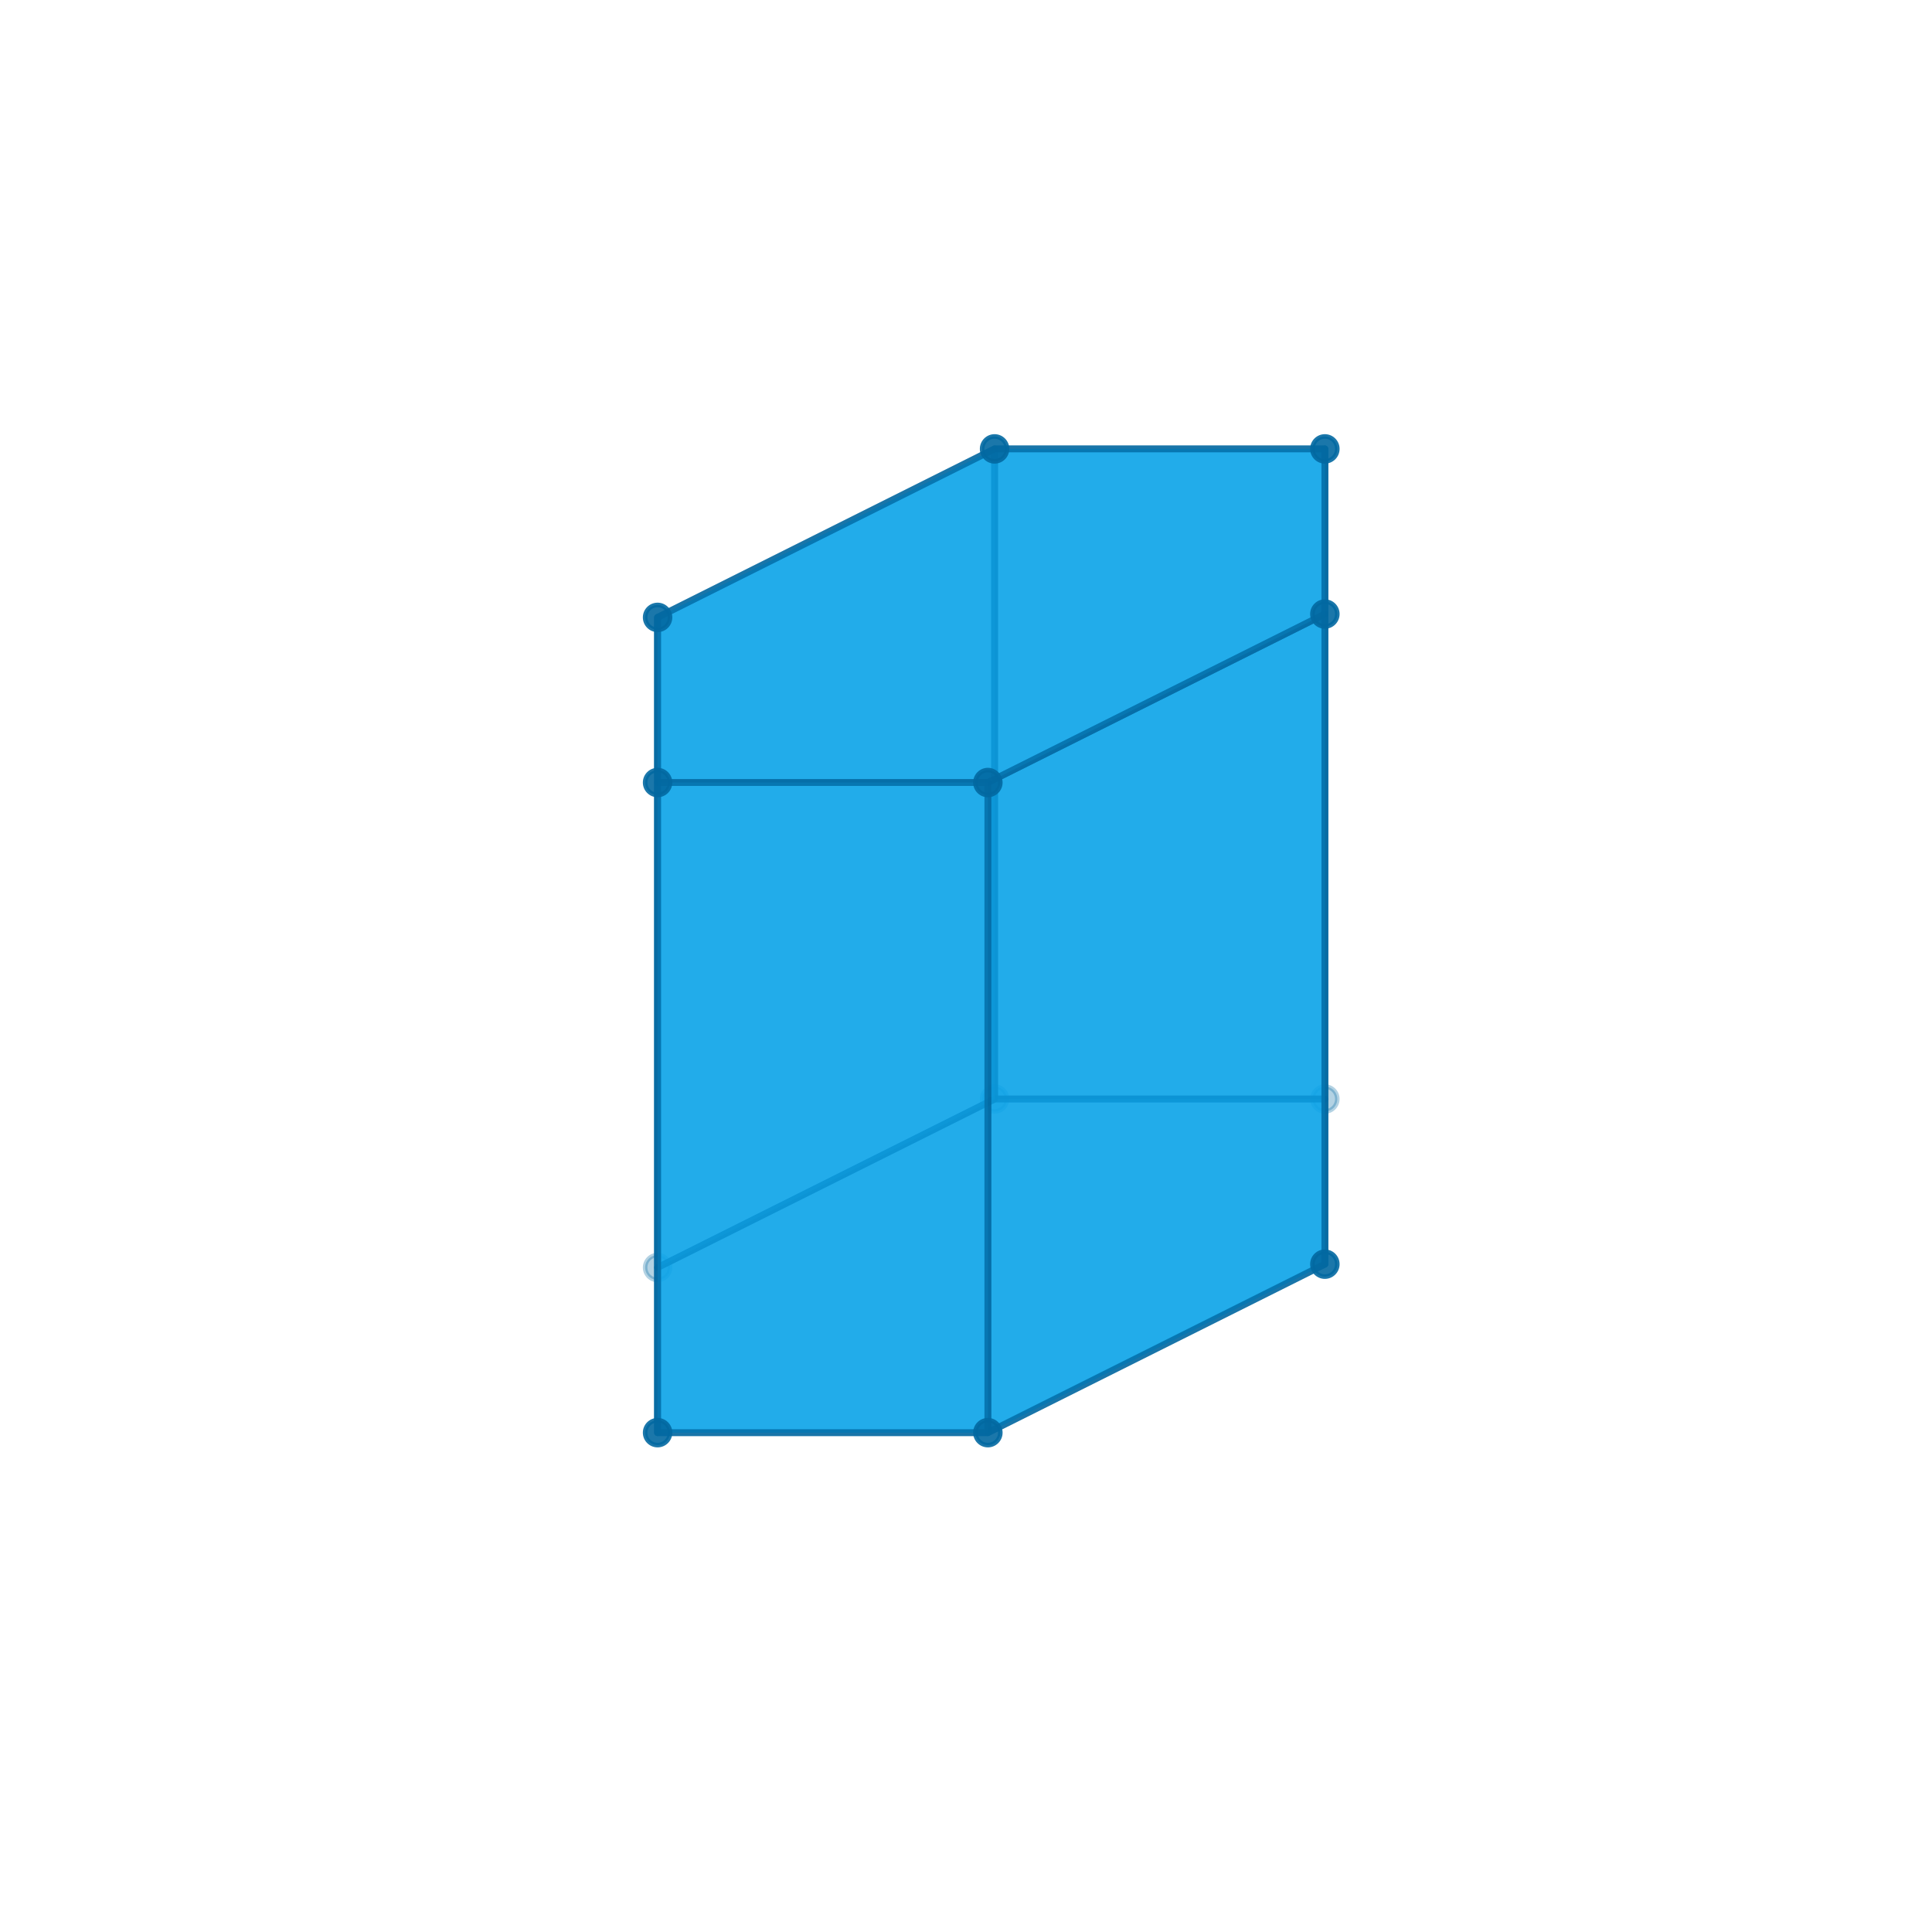
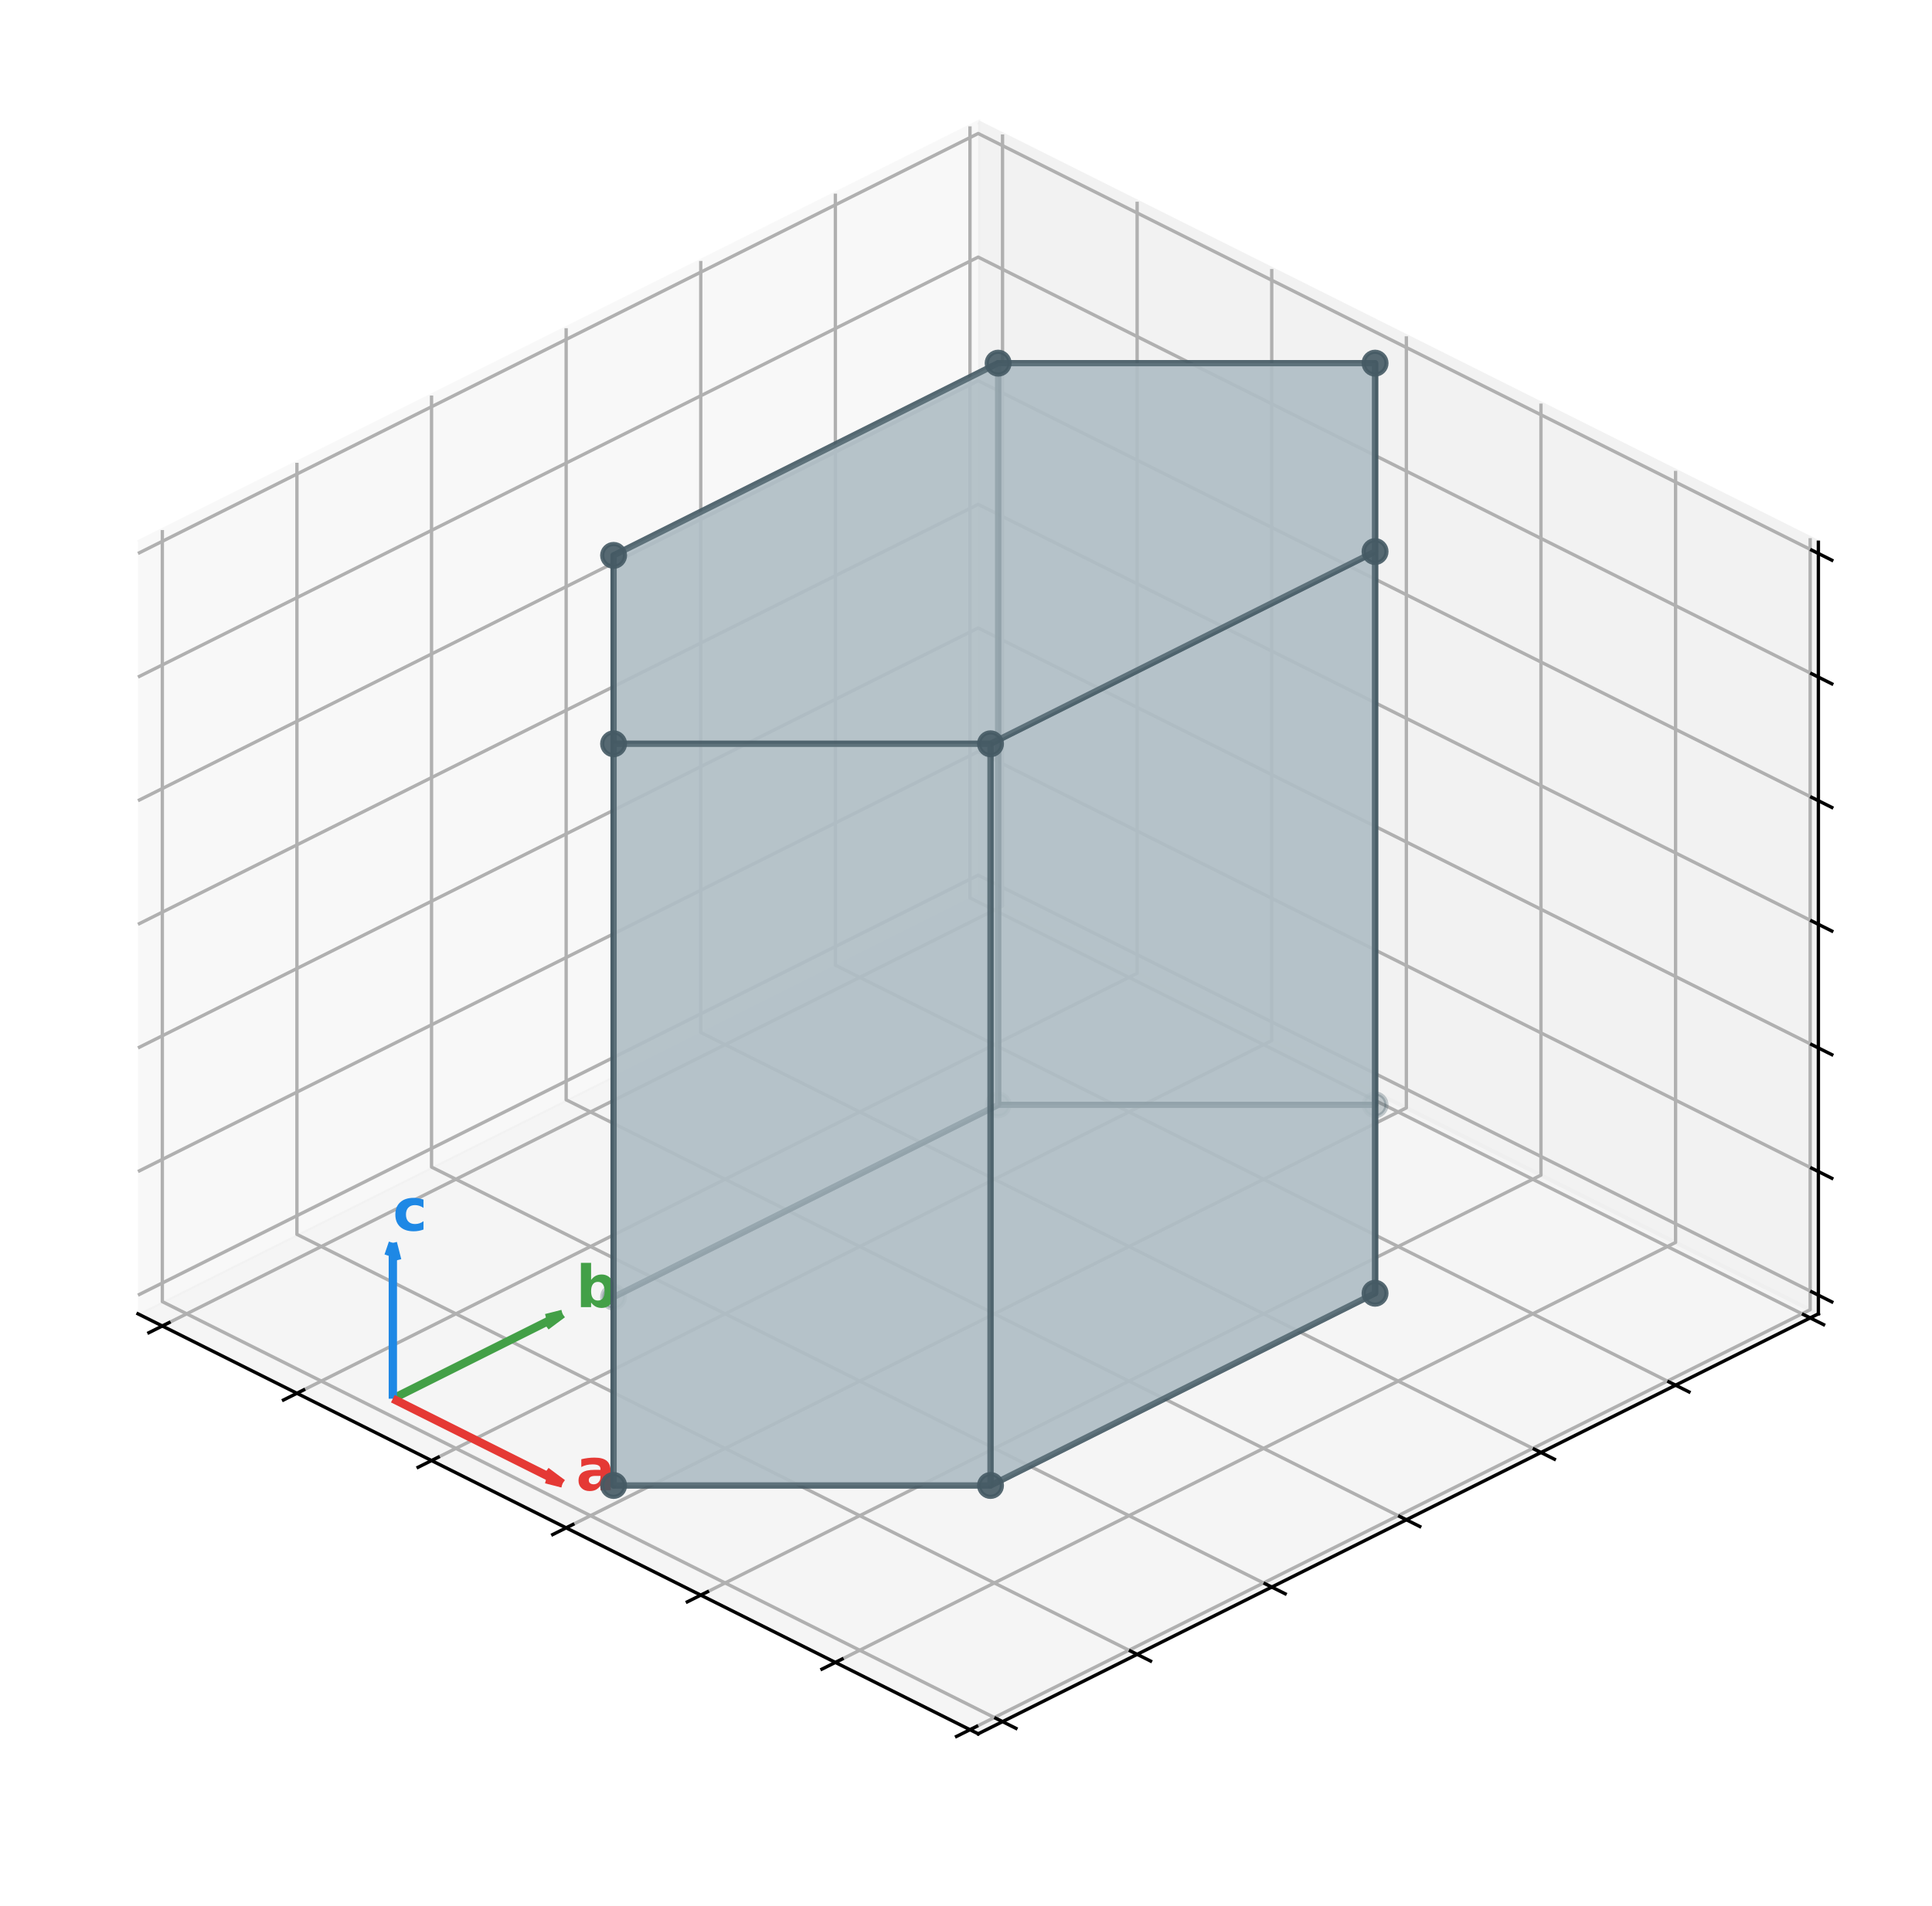
- <svg xmlns="http://www.w3.org/2000/svg" xmlns:xlink="http://www.w3.org/1999/xlink" width="424.8pt" height="424.8pt" viewBox="0 0 424.8 424.8" version="1.1">
+ <svg xmlns="http://www.w3.org/2000/svg" xmlns:xlink="http://www.w3.org/1999/xlink" width="464.059pt" height="457.92pt" viewBox="0 0 464.059 457.92" version="1.1">
  <defs>
    <style type="text/css">*{stroke-linejoin: round; stroke-linecap: butt}</style>
  </defs>
  <g id="figure_1">
    <g id="patch_1">
-       <path d="M 0 424.8  L 424.8 424.8  L 424.8 0  L 0 0  z " style="fill: #ffffff" />
+       <path d="M 0 457.92  L 464.059 457.92  L 464.059 0  L 0 0  z " style="fill: #ffffff" />
    </g>
    <g id="patch_2">
-       <path d="M 7.2 417.6  L 417.6 417.6  L 417.6 7.2  L 7.2 7.2  z " style="fill: #ffffff" />
+       <path d="M 7.2 450.72  L 450.72 450.72  L 450.72 7.2  L 7.2 7.2  z " style="fill: #ffffff" />
+     </g>
+     <g id="pane3d_1">
+       <g id="patch_3">
+         <path d="M 33.141 315.655  L 234.954 214.749  L 234.954 29.372  L 33.141 130.278  " style="fill: #f2f2f2; opacity: 0.5; stroke: #f2f2f2; stroke-linejoin: miter" />
+       </g>
+     </g>
+     <g id="pane3d_2">
+       <g id="patch_4">
+         <path d="M 234.954 214.749  L 436.766 315.655  L 436.766 130.278  L 234.954 29.372  " style="fill: #e6e6e6; opacity: 0.5; stroke: #e6e6e6; stroke-linejoin: miter" />
+       </g>
+     </g>
+     <g id="pane3d_3">
+       <g id="patch_5">
+         <path d="M 33.141 315.655  L 234.954 416.561  L 436.766 315.655  L 234.954 214.749  " style="fill: #ececec; opacity: 0.5; stroke: #ececec; stroke-linejoin: miter" />
+       </g>
+     </g>
+     <g id="grid3d_1">
+       <g id="Line3DCollection_1">
+         <path d="M 38.99 318.579  L 240.802 217.673  L 240.802 32.297  " style="fill: none; stroke: #b0b0b0; stroke-width: 0.8" />
+         <path d="M 71.323 334.745  L 273.135 233.839  L 273.135 48.463  " style="fill: none; stroke: #b0b0b0; stroke-width: 0.8" />
+         <path d="M 103.655 350.911  L 305.467 250.005  L 305.467 64.629  " style="fill: none; stroke: #b0b0b0; stroke-width: 0.8" />
+         <path d="M 135.987 367.078  L 337.8 266.172  L 337.8 80.795  " style="fill: none; stroke: #b0b0b0; stroke-width: 0.8" />
+         <path d="M 168.32 383.244  L 370.132 282.338  L 370.132 96.961  " style="fill: none; stroke: #b0b0b0; stroke-width: 0.8" />
+         <path d="M 200.652 399.41  L 402.464 298.504  L 402.464 113.128  " style="fill: none; stroke: #b0b0b0; stroke-width: 0.8" />
+         <path d="M 232.984 415.576  L 434.797 314.67  L 434.797 129.294  " style="fill: none; stroke: #b0b0b0; stroke-width: 0.8" />
+       </g>
+     </g>
+     <g id="grid3d_2">
+       <g id="Line3DCollection_2">
+         <path d="M 38.99 127.354  L 38.99 312.73  L 240.802 413.636  " style="fill: none; stroke: #b0b0b0; stroke-width: 0.8" />
+         <path d="M 71.323 111.188  L 71.323 296.564  L 273.135 397.47  " style="fill: none; stroke: #b0b0b0; stroke-width: 0.8" />
+         <path d="M 103.655 95.022  L 103.655 280.398  L 305.467 381.304  " style="fill: none; stroke: #b0b0b0; stroke-width: 0.8" />
+         <path d="M 135.987 78.855  L 135.987 264.232  L 337.8 365.138  " style="fill: none; stroke: #b0b0b0; stroke-width: 0.8" />
+         <path d="M 168.32 62.689  L 168.32 248.065  L 370.132 348.971  " style="fill: none; stroke: #b0b0b0; stroke-width: 0.8" />
+         <path d="M 200.652 46.523  L 200.652 231.899  L 402.464 332.805  " style="fill: none; stroke: #b0b0b0; stroke-width: 0.8" />
+         <path d="M 232.984 30.357  L 232.984 215.733  L 434.797 316.639  " style="fill: none; stroke: #b0b0b0; stroke-width: 0.8" />
+       </g>
+     </g>
+     <g id="grid3d_3">
+       <g id="Line3DCollection_3">
+         <path d="M 436.766 311.173  L 234.954 210.267  L 33.141 311.173  " style="fill: none; stroke: #b0b0b0; stroke-width: 0.8" />
+         <path d="M 436.766 281.474  L 234.954 180.568  L 33.141 281.474  " style="fill: none; stroke: #b0b0b0; stroke-width: 0.8" />
+         <path d="M 436.766 251.775  L 234.954 150.869  L 33.141 251.775  " style="fill: none; stroke: #b0b0b0; stroke-width: 0.8" />
+         <path d="M 436.766 222.076  L 234.954 121.169  L 33.141 222.076  " style="fill: none; stroke: #b0b0b0; stroke-width: 0.8" />
+         <path d="M 436.766 192.376  L 234.954 91.47  L 33.141 192.376  " style="fill: none; stroke: #b0b0b0; stroke-width: 0.8" />
+         <path d="M 436.766 162.677  L 234.954 61.771  L 33.141 162.677  " style="fill: none; stroke: #b0b0b0; stroke-width: 0.8" />
+         <path d="M 436.766 132.978  L 234.954 32.072  L 33.141 132.978  " style="fill: none; stroke: #b0b0b0; stroke-width: 0.8" />
+       </g>
+     </g>
+     <g id="axis3d_1">
+       <g id="line2d_1">
+         <path d="M 33.141 315.655  L 234.954 416.561  " style="fill: none; stroke: #000000; stroke-width: 0.8; stroke-linecap: square" />
+       </g>
+       <g id="xtick_1">
+         <g id="line2d_2">
+           <path d="M 40.605 317.772  L 35.761 320.194  " style="fill: none; stroke: #000000; stroke-width: 0.8; stroke-linecap: square" />
+         </g>
+       </g>
+       <g id="xtick_2">
+         <g id="line2d_3">
+           <path d="M 72.937 333.938  L 68.094 336.36  " style="fill: none; stroke: #000000; stroke-width: 0.8; stroke-linecap: square" />
+         </g>
+       </g>
+       <g id="xtick_3">
+         <g id="line2d_4">
+           <path d="M 105.27 350.104  L 100.426 352.526  " style="fill: none; stroke: #000000; stroke-width: 0.8; stroke-linecap: square" />
+         </g>
+       </g>
+       <g id="xtick_4">
+         <g id="line2d_5">
+           <path d="M 137.602 366.27  L 132.758 368.692  " style="fill: none; stroke: #000000; stroke-width: 0.8; stroke-linecap: square" />
+         </g>
+       </g>
+       <g id="xtick_5">
+         <g id="line2d_6">
+           <path d="M 169.934 382.437  L 165.091 384.858  " style="fill: none; stroke: #000000; stroke-width: 0.8; stroke-linecap: square" />
+         </g>
+       </g>
+       <g id="xtick_6">
+         <g id="line2d_7">
+           <path d="M 202.267 398.603  L 197.423 401.024  " style="fill: none; stroke: #000000; stroke-width: 0.8; stroke-linecap: square" />
+         </g>
+       </g>
+       <g id="xtick_7">
+         <g id="line2d_8">
+           <path d="M 234.599 414.769  L 229.755 417.191  " style="fill: none; stroke: #000000; stroke-width: 0.8; stroke-linecap: square" />
+         </g>
+       </g>
+     </g>
+     <g id="axis3d_2">
+       <g id="line2d_9">
+         <path d="M 436.766 315.655  L 234.954 416.561  " style="fill: none; stroke: #000000; stroke-width: 0.8; stroke-linecap: square" />
+       </g>
+       <g id="xtick_8">
+         <g id="line2d_10">
+           <path d="M 239.188 412.829  L 244.031 415.251  " style="fill: none; stroke: #000000; stroke-width: 0.8; stroke-linecap: square" />
+         </g>
+       </g>
+       <g id="xtick_9">
+         <g id="line2d_11">
+           <path d="M 271.52 396.663  L 276.364 399.085  " style="fill: none; stroke: #000000; stroke-width: 0.8; stroke-linecap: square" />
+         </g>
+       </g>
+       <g id="xtick_10">
+         <g id="line2d_12">
+           <path d="M 303.853 380.497  L 308.696 382.918  " style="fill: none; stroke: #000000; stroke-width: 0.8; stroke-linecap: square" />
+         </g>
+       </g>
+       <g id="xtick_11">
+         <g id="line2d_13">
+           <path d="M 336.185 364.33  L 341.028 366.752  " style="fill: none; stroke: #000000; stroke-width: 0.8; stroke-linecap: square" />
+         </g>
+       </g>
+       <g id="xtick_12">
+         <g id="line2d_14">
+           <path d="M 368.517 348.164  L 373.361 350.586  " style="fill: none; stroke: #000000; stroke-width: 0.8; stroke-linecap: square" />
+         </g>
+       </g>
+       <g id="xtick_13">
+         <g id="line2d_15">
+           <path d="M 400.85 331.998  L 405.693 334.42  " style="fill: none; stroke: #000000; stroke-width: 0.8; stroke-linecap: square" />
+         </g>
+       </g>
+       <g id="xtick_14">
+         <g id="line2d_16">
+           <path d="M 433.182 315.832  L 438.026 318.254  " style="fill: none; stroke: #000000; stroke-width: 0.8; stroke-linecap: square" />
+         </g>
+       </g>
+     </g>
+     <g id="axis3d_3">
+       <g id="line2d_17">
+         <path d="M 436.766 315.655  L 436.766 130.278  " style="fill: none; stroke: #000000; stroke-width: 0.8; stroke-linecap: square" />
+       </g>
+       <g id="xtick_15">
+         <g id="line2d_18">
+           <path d="M 435.151 310.366  L 439.995 312.788  " style="fill: none; stroke: #000000; stroke-width: 0.8; stroke-linecap: square" />
+         </g>
+       </g>
+       <g id="xtick_16">
+         <g id="line2d_19">
+           <path d="M 435.151 280.667  L 439.995 283.088  " style="fill: none; stroke: #000000; stroke-width: 0.8; stroke-linecap: square" />
+         </g>
+       </g>
+       <g id="xtick_17">
+         <g id="line2d_20">
+           <path d="M 435.151 250.967  L 439.995 253.389  " style="fill: none; stroke: #000000; stroke-width: 0.8; stroke-linecap: square" />
+         </g>
+       </g>
+       <g id="xtick_18">
+         <g id="line2d_21">
+           <path d="M 435.151 221.268  L 439.995 223.69  " style="fill: none; stroke: #000000; stroke-width: 0.8; stroke-linecap: square" />
+         </g>
+       </g>
+       <g id="xtick_19">
+         <g id="line2d_22">
+           <path d="M 435.151 191.569  L 439.995 193.991  " style="fill: none; stroke: #000000; stroke-width: 0.8; stroke-linecap: square" />
+         </g>
+       </g>
+       <g id="xtick_20">
+         <g id="line2d_23">
+           <path d="M 435.151 161.87  L 439.995 164.292  " style="fill: none; stroke: #000000; stroke-width: 0.8; stroke-linecap: square" />
+         </g>
+       </g>
+       <g id="xtick_21">
+         <g id="line2d_24">
+           <path d="M 435.151 132.171  L 439.995 134.593  " style="fill: none; stroke: #000000; stroke-width: 0.8; stroke-linecap: square" />
+         </g>
+       </g>
    </g>
    <g id="axes_1">
      <g id="Path3DCollection_1">
        <defs>
-           <path id="C0_0_a5baf1a640" d="M 0 2.739  C 0.726 2.739 1.423 2.45 1.936 1.936  C 2.45 1.423 2.739 0.726 2.739 -0  C 2.739 -0.726 2.45 -1.423 1.936 -1.936  C 1.423 -2.45 0.726 -2.739 0 -2.739  C -0.726 -2.739 -1.423 -2.45 -1.936 -1.936  C -2.45 -1.423 -2.739 -0.726 -2.739 0  C -2.739 0.726 -2.45 1.423 -1.936 1.936  C -1.423 2.45 -0.726 2.739 0 2.739  z " />
+           <path id="C0_0_50c6ed2f07" d="M 0 2.739  C 0.726 2.739 1.423 2.45 1.936 1.936  C 2.45 1.423 2.739 0.726 2.739 -0  C 2.739 -0.726 2.45 -1.423 1.936 -1.936  C 1.423 -2.45 0.726 -2.739 0 -2.739  C -0.726 -2.739 -1.423 -2.45 -1.936 -1.936  C -2.45 -1.423 -2.739 -0.726 -2.739 0  C -2.739 0.726 -2.45 1.423 -1.936 1.936  C -1.423 2.45 -0.726 2.739 0 2.739  z " />
        </defs>
-         <g clip-path="url(#p3b824f72e9)">
-           <use xlink:href="#C0_0_a5baf1a640" x="218.683" y="241.647" style="fill: #0369a1; fill-opacity: 0.3; stroke: #0369a1; stroke-opacity: 0.3" />
-         </g>
-         <g clip-path="url(#p3b824f72e9)">
-           <use xlink:href="#C0_0_a5baf1a640" x="291.305" y="241.647" style="fill: #0369a1; fill-opacity: 0.3; stroke: #0369a1; stroke-opacity: 0.3" />
-         </g>
-         <g clip-path="url(#p3b824f72e9)">
-           <use xlink:href="#C0_0_a5baf1a640" x="144.587" y="278.695" style="fill: #0369a1; fill-opacity: 0.3; stroke: #0369a1; stroke-opacity: 0.3" />
-         </g>
+         <g clip-path="url(#p0e32ff274b)">
+           <use xlink:href="#C0_0_50c6ed2f07" x="239.753" y="265.448" style="fill: #455a64; fill-opacity: 0.3; stroke: #455a64; stroke-opacity: 0.3" />
+         </g>
+         <g clip-path="url(#p0e32ff274b)">
+           <use xlink:href="#C0_0_50c6ed2f07" x="330.283" y="265.448" style="fill: #455a64; fill-opacity: 0.3; stroke: #455a64; stroke-opacity: 0.3" />
+         </g>
+         <g clip-path="url(#p0e32ff274b)">
+           <use xlink:href="#C0_0_50c6ed2f07" x="147.384" y="311.633" style="fill: #455a64; fill-opacity: 0.3; stroke: #455a64; stroke-opacity: 0.3" />
+         </g>
+       </g>
+       <g id="text_1">
+         <g style="fill: #e53935" transform="translate(138.3565 358.0461) scale(0.14 -0.14)">
+           <defs>
+             <path id="DejaVuSans-Bold-61" d="M 2106 1575  Q 1756 1575 1579 1456  Q 1403 1338 1403 1106  Q 1403 894 1545 773  Q 1688 653 1941 653  Q 2256 653 2472 879  Q 2688 1106 2688 1447  L 2688 1575  L 2106 1575  z M 3816 1997  L 3816 0  L 2688 0  L 2688 519  Q 2463 200 2181 54  Q 1900 -91 1497 -91  Q 953 -91 614 226  Q 275 544 275 1050  Q 275 1666 698 1953  Q 1122 2241 2028 2241  L 2688 2241  L 2688 2328  Q 2688 2594 2478 2717  Q 2269 2841 1825 2841  Q 1466 2841 1156 2769  Q 847 2697 581 2553  L 581 3406  Q 941 3494 1303 3539  Q 1666 3584 2028 3584  Q 2975 3584 3395 3211  Q 3816 2838 3816 1997  z " transform="scale(0.015625)" />
+           </defs>
+           <use xlink:href="#DejaVuSans-Bold-61" />
+         </g>
+       </g>
+       <g id="text_2">
+         <g style="fill: #43a047" transform="translate(138.3565 314.0482) scale(0.14 -0.14)">
+           <defs>
+             <path id="DejaVuSans-Bold-62" d="M 2400 722  Q 2759 722 2948 984  Q 3138 1247 3138 1747  Q 3138 2247 2948 2509  Q 2759 2772 2400 2772  Q 2041 2772 1848 2508  Q 1656 2244 1656 1747  Q 1656 1250 1848 986  Q 2041 722 2400 722  z M 1656 2988  Q 1888 3294 2169 3439  Q 2450 3584 2816 3584  Q 3463 3584 3878 3070  Q 4294 2556 4294 1747  Q 4294 938 3878 423  Q 3463 -91 2816 -91  Q 2450 -91 2169 54  Q 1888 200 1656 506  L 1656 0  L 538 0  L 538 4863  L 1656 4863  L 1656 2988  z " transform="scale(0.015625)" />
+           </defs>
+           <use xlink:href="#DejaVuSans-Bold-62" />
+         </g>
+       </g>
+       <g id="text_3">
+         <g style="fill: #1e88e5" transform="translate(94.35862 295.6325) scale(0.14 -0.14)">
+           <defs>
+             <path id="DejaVuSans-Bold-63" d="M 3366 3391  L 3366 2478  Q 3138 2634 2908 2709  Q 2678 2784 2431 2784  Q 1963 2784 1702 2511  Q 1441 2238 1441 1747  Q 1441 1256 1702 982  Q 1963 709 2431 709  Q 2694 709 2930 787  Q 3166 866 3366 1019  L 3366 103  Q 3103 6 2833 -42  Q 2563 -91 2291 -91  Q 1344 -91 809 395  Q 275 881 275 1747  Q 275 2613 809 3098  Q 1344 3584 2291 3584  Q 2566 3584 2833 3536  Q 3100 3488 3366 3391  z " transform="scale(0.015625)" />
+           </defs>
+           <use xlink:href="#DejaVuSans-Bold-63" />
+         </g>
+       </g>
+       <g id="Line3DCollection_4">
+         <path d="M 135.097 315.678  L 94.359 336.047  " clip-path="url(#p0e32ff274b)" style="fill: none; stroke: #43a047; stroke-width: 2" />
+         <path d="M 135.097 315.678  L 131.162 318.614  " clip-path="url(#p0e32ff274b)" style="fill: none; stroke: #43a047; stroke-width: 2" />
+         <path d="M 135.097 315.678  L 131.162 316.677  " clip-path="url(#p0e32ff274b)" style="fill: none; stroke: #43a047; stroke-width: 2" />
+       </g>
+       <g id="Line3DCollection_5">
+         <path d="M 94.359 298.626  L 94.359 336.047  " clip-path="url(#p0e32ff274b)" style="fill: none; stroke: #1e88e5; stroke-width: 2" />
+         <path d="M 94.359 298.626  L 93.304 301.714  " clip-path="url(#p0e32ff274b)" style="fill: none; stroke: #1e88e5; stroke-width: 2" />
+         <path d="M 94.359 298.626  L 95.413 302.768  " clip-path="url(#p0e32ff274b)" style="fill: none; stroke: #1e88e5; stroke-width: 2" />
+       </g>
+       <g id="Line3DCollection_6">
+         <path d="M 135.097 356.417  L 94.359 336.047  " clip-path="url(#p0e32ff274b)" style="fill: none; stroke: #e53935; stroke-width: 2" />
+         <path d="M 135.097 356.417  L 131.162 355.418  " clip-path="url(#p0e32ff274b)" style="fill: none; stroke: #e53935; stroke-width: 2" />
+         <path d="M 135.097 356.417  L 131.162 353.48  " clip-path="url(#p0e32ff274b)" style="fill: none; stroke: #e53935; stroke-width: 2" />
      </g>
      <g id="Poly3DCollection_1">
-         <path d="M 291.305 98.702  L 291.305 241.647  L 218.683 241.647  L 218.683 98.702  z " clip-path="url(#p3b824f72e9)" style="fill: #0ea5e9; fill-opacity: 0.7; stroke: #0369a1; stroke-opacity: 0.7; stroke-width: 1.5" />
-         <path d="M 291.305 241.647  L 291.305 277.958  L 217.209 315.006  L 144.587 315.006  L 144.587 278.695  L 218.683 241.647  z " clip-path="url(#p3b824f72e9)" style="fill: #0ea5e9; fill-opacity: 0.7; stroke: #0369a1; stroke-opacity: 0.7; stroke-width: 1.5" />
-         <path d="M 291.305 135.013  L 291.305 277.958  L 291.305 241.647  L 291.305 98.702  z " clip-path="url(#p3b824f72e9)" style="fill: #0ea5e9; fill-opacity: 0.7; stroke: #0369a1; stroke-opacity: 0.7; stroke-width: 1.5" />
-         <path d="M 218.683 241.647  L 144.587 278.695  L 144.587 135.751  L 218.683 98.702  z " clip-path="url(#p3b824f72e9)" style="fill: #0ea5e9; fill-opacity: 0.7; stroke: #0369a1; stroke-opacity: 0.7; stroke-width: 1.5" />
-         <path d="M 217.209 172.061  L 217.209 315.006  L 291.305 277.958  L 291.305 135.013  z " clip-path="url(#p3b824f72e9)" style="fill: #0ea5e9; fill-opacity: 0.7; stroke: #0369a1; stroke-opacity: 0.7; stroke-width: 1.5" />
-         <path d="M 144.587 135.751  L 144.587 278.695  L 144.587 315.006  L 144.587 172.061  z " clip-path="url(#p3b824f72e9)" style="fill: #0ea5e9; fill-opacity: 0.7; stroke: #0369a1; stroke-opacity: 0.7; stroke-width: 1.5" />
-         <path d="M 218.683 98.702  L 144.587 135.751  L 144.587 172.061  L 217.209 172.061  L 291.305 135.013  L 291.305 98.702  z " clip-path="url(#p3b824f72e9)" style="fill: #0ea5e9; fill-opacity: 0.7; stroke: #0369a1; stroke-opacity: 0.7; stroke-width: 1.5" />
-         <path d="M 144.587 172.061  L 144.587 315.006  L 217.209 315.006  L 217.209 172.061  z " clip-path="url(#p3b824f72e9)" style="fill: #0ea5e9; fill-opacity: 0.7; stroke: #0369a1; stroke-opacity: 0.7; stroke-width: 1.5" />
+         <path d="M 330.283 87.253  L 330.283 265.448  L 239.753 265.448  L 239.753 87.253  z " clip-path="url(#p0e32ff274b)" style="fill: #b0bec5; fill-opacity: 0.7; stroke: #455a64; stroke-opacity: 0.7; stroke-width: 1.5" />
+         <path d="M 330.283 265.448  L 330.283 310.713  L 237.914 356.898  L 147.384 356.898  L 147.384 311.633  L 239.753 265.448  z " clip-path="url(#p0e32ff274b)" style="fill: #b0bec5; fill-opacity: 0.7; stroke: #455a64; stroke-opacity: 0.7; stroke-width: 1.5" />
+         <path d="M 330.283 132.518  L 330.283 310.713  L 330.283 265.448  L 330.283 87.253  z " clip-path="url(#p0e32ff274b)" style="fill: #b0bec5; fill-opacity: 0.7; stroke: #455a64; stroke-opacity: 0.7; stroke-width: 1.5" />
+         <path d="M 239.753 265.448  L 147.384 311.633  L 147.384 133.438  L 239.753 87.253  z " clip-path="url(#p0e32ff274b)" style="fill: #b0bec5; fill-opacity: 0.7; stroke: #455a64; stroke-opacity: 0.7; stroke-width: 1.5" />
+         <path d="M 237.914 178.703  L 237.914 356.898  L 330.283 310.713  L 330.283 132.518  z " clip-path="url(#p0e32ff274b)" style="fill: #b0bec5; fill-opacity: 0.7; stroke: #455a64; stroke-opacity: 0.7; stroke-width: 1.5" />
+         <path d="M 147.384 133.438  L 147.384 311.633  L 147.384 356.898  L 147.384 178.703  z " clip-path="url(#p0e32ff274b)" style="fill: #b0bec5; fill-opacity: 0.7; stroke: #455a64; stroke-opacity: 0.7; stroke-width: 1.5" />
+         <path d="M 239.753 87.253  L 147.384 133.438  L 147.384 178.703  L 237.914 178.703  L 330.283 132.518  L 330.283 87.253  z " clip-path="url(#p0e32ff274b)" style="fill: #b0bec5; fill-opacity: 0.7; stroke: #455a64; stroke-opacity: 0.7; stroke-width: 1.5" />
+         <path d="M 147.384 178.703  L 147.384 356.898  L 237.914 356.898  L 237.914 178.703  z " clip-path="url(#p0e32ff274b)" style="fill: #b0bec5; fill-opacity: 0.7; stroke: #455a64; stroke-opacity: 0.7; stroke-width: 1.5" />
      </g>
      <g id="Path3DCollection_2">
        <defs>
-           <path id="C1_0_c2ce5f7602" d="M 0 2.739  C 0.726 2.739 1.423 2.45 1.936 1.936  C 2.45 1.423 2.739 0.726 2.739 -0  C 2.739 -0.726 2.45 -1.423 1.936 -1.936  C 1.423 -2.45 0.726 -2.739 0 -2.739  C -0.726 -2.739 -1.423 -2.45 -1.936 -1.936  C -2.45 -1.423 -2.739 -0.726 -2.739 0  C -2.739 0.726 -2.45 1.423 -1.936 1.936  C -1.423 2.45 -0.726 2.739 0 2.739  z " />
+           <path id="C1_0_3df75ee102" d="M 0 2.739  C 0.726 2.739 1.423 2.45 1.936 1.936  C 2.45 1.423 2.739 0.726 2.739 -0  C 2.739 -0.726 2.45 -1.423 1.936 -1.936  C 1.423 -2.45 0.726 -2.739 0 -2.739  C -0.726 -2.739 -1.423 -2.45 -1.936 -1.936  C -2.45 -1.423 -2.739 -0.726 -2.739 0  C -2.739 0.726 -2.45 1.423 -1.936 1.936  C -1.423 2.45 -0.726 2.739 0 2.739  z " />
        </defs>
-         <g clip-path="url(#p3b824f72e9)">
-           <use xlink:href="#C1_0_c2ce5f7602" x="291.305" y="277.958" style="fill: #0369a1; fill-opacity: 0.9; stroke: #0369a1; stroke-opacity: 0.9" />
-         </g>
-         <g clip-path="url(#p3b824f72e9)">
-           <use xlink:href="#C1_0_c2ce5f7602" x="218.683" y="98.702" style="fill: #0369a1; fill-opacity: 0.9; stroke: #0369a1; stroke-opacity: 0.9" />
-         </g>
-         <g clip-path="url(#p3b824f72e9)">
-           <use xlink:href="#C1_0_c2ce5f7602" x="291.305" y="98.702" style="fill: #0369a1; fill-opacity: 0.9; stroke: #0369a1; stroke-opacity: 0.9" />
-         </g>
-         <g clip-path="url(#p3b824f72e9)">
-           <use xlink:href="#C1_0_c2ce5f7602" x="217.209" y="315.006" style="fill: #0369a1; fill-opacity: 0.9; stroke: #0369a1; stroke-opacity: 0.9" />
-         </g>
-         <g clip-path="url(#p3b824f72e9)">
-           <use xlink:href="#C1_0_c2ce5f7602" x="144.587" y="315.006" style="fill: #0369a1; fill-opacity: 0.9; stroke: #0369a1; stroke-opacity: 0.9" />
-         </g>
-         <g clip-path="url(#p3b824f72e9)">
-           <use xlink:href="#C1_0_c2ce5f7602" x="291.305" y="135.013" style="fill: #0369a1; fill-opacity: 0.9; stroke: #0369a1; stroke-opacity: 0.9" />
-         </g>
-         <g clip-path="url(#p3b824f72e9)">
-           <use xlink:href="#C1_0_c2ce5f7602" x="144.587" y="135.751" style="fill: #0369a1; fill-opacity: 0.9; stroke: #0369a1; stroke-opacity: 0.9" />
-         </g>
-         <g clip-path="url(#p3b824f72e9)">
-           <use xlink:href="#C1_0_c2ce5f7602" x="217.209" y="172.061" style="fill: #0369a1; fill-opacity: 0.9; stroke: #0369a1; stroke-opacity: 0.9" />
-         </g>
-         <g clip-path="url(#p3b824f72e9)">
-           <use xlink:href="#C1_0_c2ce5f7602" x="144.587" y="172.061" style="fill: #0369a1; fill-opacity: 0.9; stroke: #0369a1; stroke-opacity: 0.9" />
+         <g clip-path="url(#p0e32ff274b)">
+           <use xlink:href="#C1_0_3df75ee102" x="330.283" y="310.713" style="fill: #455a64; fill-opacity: 0.9; stroke: #455a64; stroke-opacity: 0.9" />
+         </g>
+         <g clip-path="url(#p0e32ff274b)">
+           <use xlink:href="#C1_0_3df75ee102" x="239.753" y="87.253" style="fill: #455a64; fill-opacity: 0.9; stroke: #455a64; stroke-opacity: 0.9" />
+         </g>
+         <g clip-path="url(#p0e32ff274b)">
+           <use xlink:href="#C1_0_3df75ee102" x="330.283" y="87.253" style="fill: #455a64; fill-opacity: 0.9; stroke: #455a64; stroke-opacity: 0.9" />
+         </g>
+         <g clip-path="url(#p0e32ff274b)">
+           <use xlink:href="#C1_0_3df75ee102" x="237.914" y="356.898" style="fill: #455a64; fill-opacity: 0.9; stroke: #455a64; stroke-opacity: 0.9" />
+         </g>
+         <g clip-path="url(#p0e32ff274b)">
+           <use xlink:href="#C1_0_3df75ee102" x="147.384" y="356.898" style="fill: #455a64; fill-opacity: 0.9; stroke: #455a64; stroke-opacity: 0.9" />
+         </g>
+         <g clip-path="url(#p0e32ff274b)">
+           <use xlink:href="#C1_0_3df75ee102" x="330.283" y="132.518" style="fill: #455a64; fill-opacity: 0.9; stroke: #455a64; stroke-opacity: 0.9" />
+         </g>
+         <g clip-path="url(#p0e32ff274b)">
+           <use xlink:href="#C1_0_3df75ee102" x="147.384" y="133.438" style="fill: #455a64; fill-opacity: 0.9; stroke: #455a64; stroke-opacity: 0.9" />
+         </g>
+         <g clip-path="url(#p0e32ff274b)">
+           <use xlink:href="#C1_0_3df75ee102" x="237.914" y="178.703" style="fill: #455a64; fill-opacity: 0.9; stroke: #455a64; stroke-opacity: 0.9" />
+         </g>
+         <g clip-path="url(#p0e32ff274b)">
+           <use xlink:href="#C1_0_3df75ee102" x="147.384" y="178.703" style="fill: #455a64; fill-opacity: 0.9; stroke: #455a64; stroke-opacity: 0.9" />
        </g>
      </g>
    </g>
  </g>
  <defs>
-     <clipPath id="p3b824f72e9">
-       <rect x="7.2" y="7.2" width="410.4" height="410.4" />
+     <clipPath id="p0e32ff274b">
+       <rect x="7.2" y="7.2" width="443.52" height="443.52" />
    </clipPath>
  </defs>
</svg>
